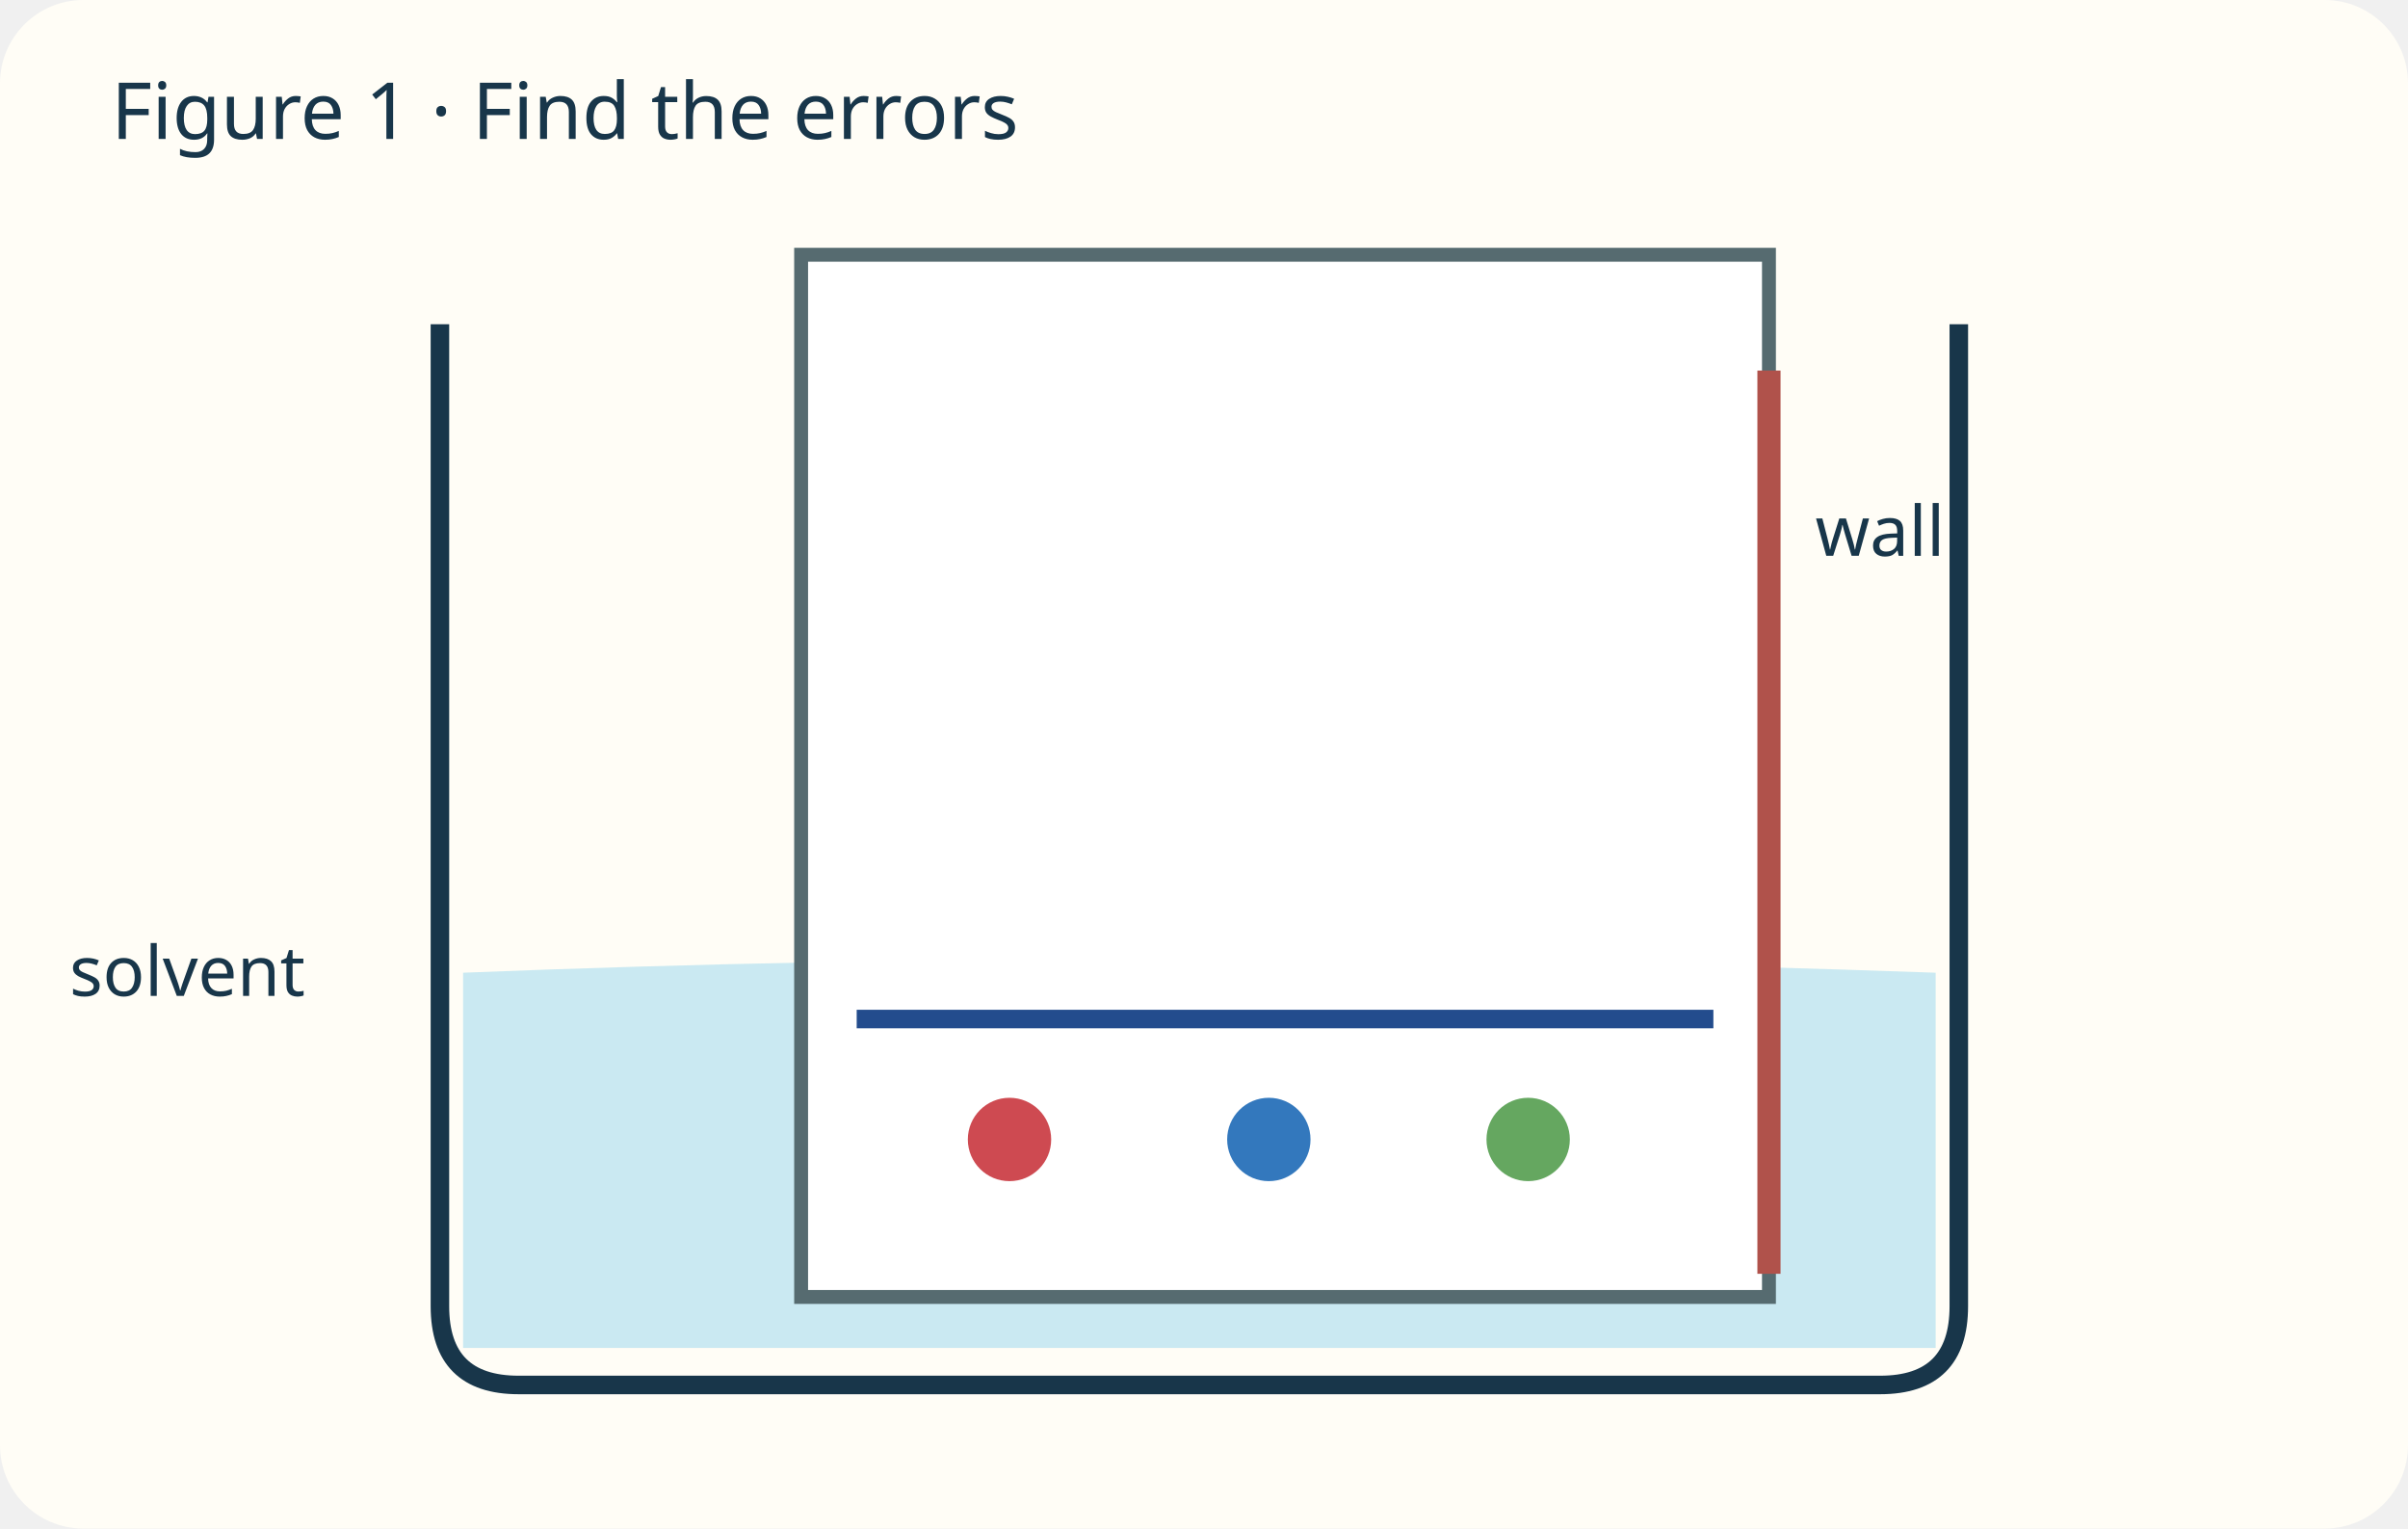
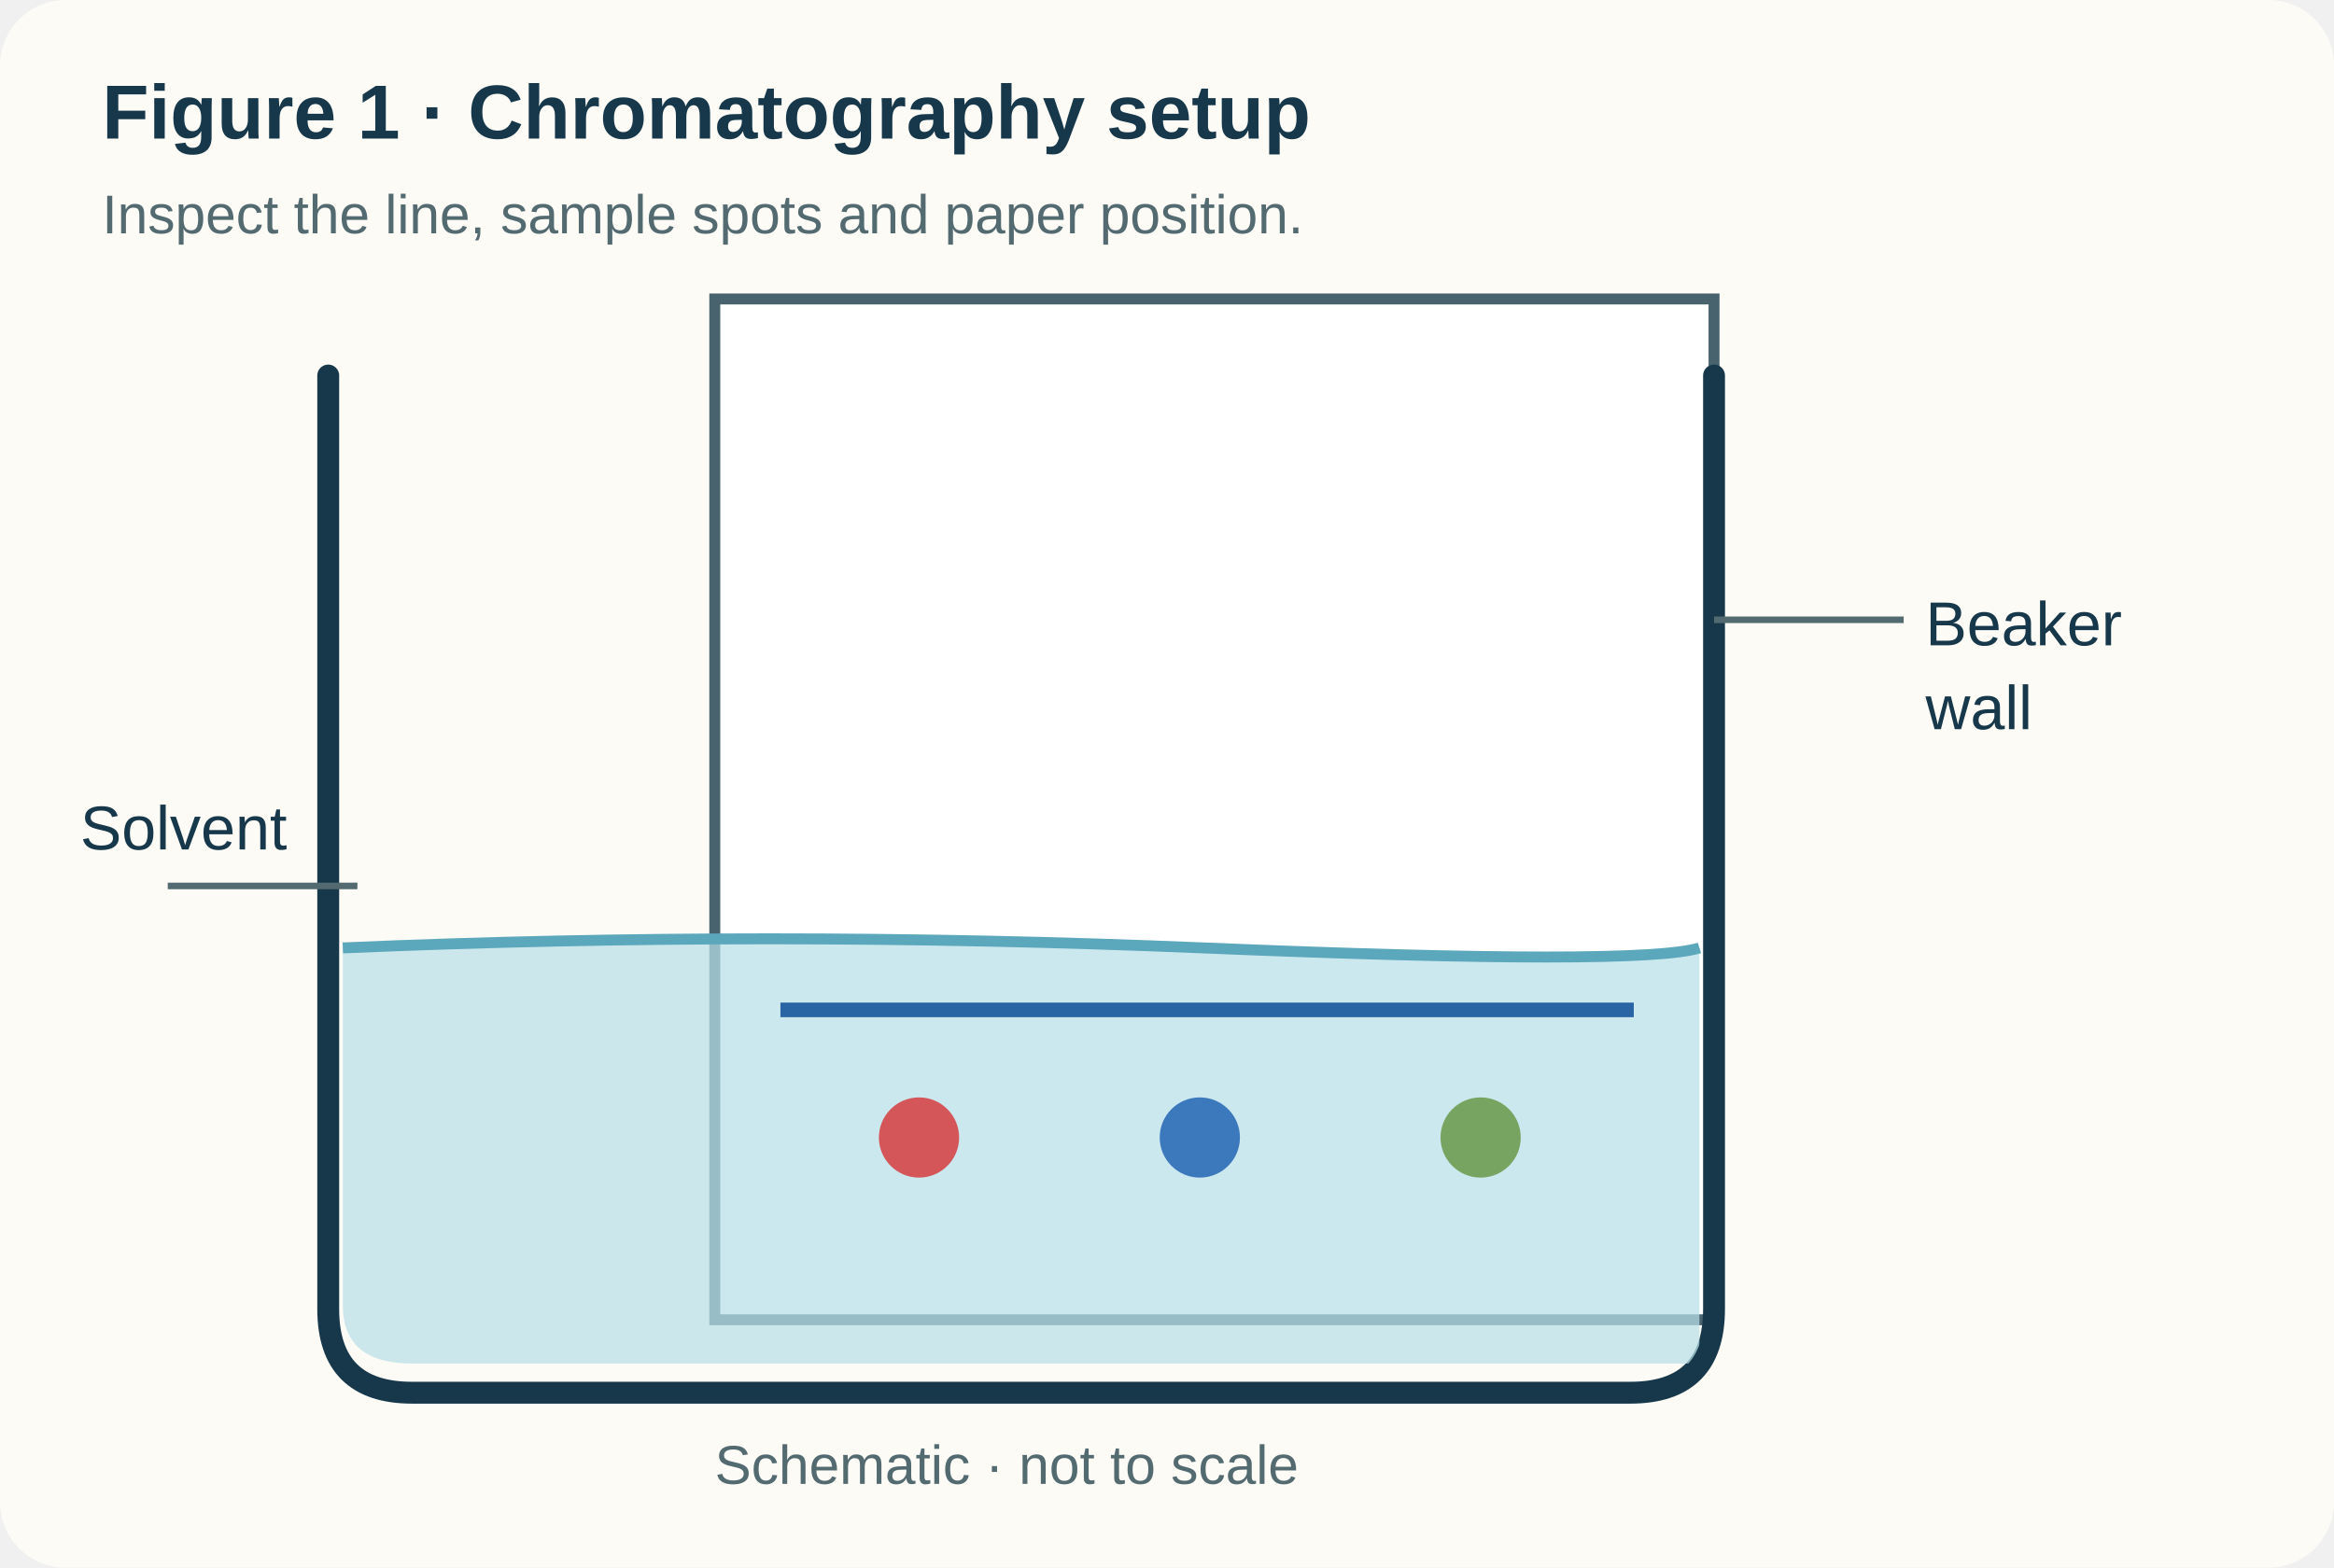
- <svg xmlns="http://www.w3.org/2000/svg" viewBox="0 0 520 330" role="img" aria-labelledby="title desc">
-   <rect width="520" height="330" rx="18" fill="#fffdf6" />
-   <path d="M95 70 L95 282 Q95 299 112 299 H406 Q423 299 423 282 V70" fill="none" stroke="#18364a" stroke-width="4" />
-   <path d="M100 210 Q250 204 418 210 V291 H100Z" fill="#b8e3f0" opacity=".75" />
-   <path d="M173 55 H382 V280 H173Z" fill="#fff" stroke="#566b70" stroke-width="3" />
-   <path d="M382 80 V275" stroke="#b0524b" stroke-width="5" />
-   <line x1="185" y1="220" x2="370" y2="220" stroke="#234c8d" stroke-width="4" />
-   <circle cx="218" cy="246" r="9" fill="#ce4a51" />
-   <circle cx="274" cy="246" r="9" fill="#3378bd" />
-   <circle cx="330" cy="246" r="9" fill="#65a760" />
-   <text x="24" y="30" font-family="sans-serif" font-size="17" fill="#18364a">Figure 1 · Find the errors</text>
-   <text x="15" y="215" font-family="sans-serif" font-size="15" fill="#18364a">solvent</text>
-   <text x="392" y="120" font-family="sans-serif" font-size="15" fill="#18364a">wall</text>
+ <svg xmlns="http://www.w3.org/2000/svg" viewBox="0 0 640 430" role="img" aria-labelledby="title desc">
+   <rect width="640" height="430" rx="18" fill="#fcfbf6" />
+   <text x="28" y="38" fill="#17384a" font-family="Arial,sans-serif" font-weight="700" font-size="21">Figure 1 · Chromatography setup</text>
+   <text x="28" y="64" fill="#536a71" font-family="Arial,sans-serif" font-size="15">Inspect the line, sample spots and paper position.</text>
+   <rect x="196" y="82" width="274" height="280" fill="#fff" stroke="#49636e" stroke-width="3" />
+   <path d="M90 103V359 Q90 382 113 382H447 Q470 382 470 359V103" fill="none" stroke="#17384a" stroke-width="6" stroke-linecap="round" />
+   <path d="M94 260 Q210 255 330 260 T466 260V374H113 Q94 374 94 358Z" fill="#b8dfe9" opacity=".72" />
+   <path d="M94 260 Q210 255 330 260 T466 260" fill="none" stroke="#5ba7bb" stroke-width="3" />
+   <path d="M214 277H448" fill="none" stroke="#2964a4" stroke-width="4" />
+   <circle cx="252" cy="312" r="11" fill="#d45658" />
+   <circle cx="329" cy="312" r="11" fill="#3c78bc" />
+   <circle cx="406" cy="312" r="11" fill="#77a461" />
+   <path d="M90 103V359 Q90 382 113 382H447 Q470 382 470 359V103" fill="none" stroke="#17384a" stroke-width="5" stroke-linecap="round" />
+   <path d="M98 243H46" fill="none" stroke="#536a71" stroke-width="1.8" />
+   <text x="22" y="233" fill="#17384a" font-family="Arial,sans-serif" font-size="17">Solvent</text>
+   <path d="M470 170H522" fill="none" stroke="#536a71" stroke-width="1.8" />
+   <text x="528" y="177" fill="#17384a" font-family="Arial,sans-serif" font-size="17">Beaker</text>
+   <text x="528" y="200" fill="#17384a" font-family="Arial,sans-serif" font-size="17">wall</text>
+   <text x="196" y="407" fill="#536a71" font-family="Arial,sans-serif" font-size="15">Schematic · not to scale</text>
</svg>
